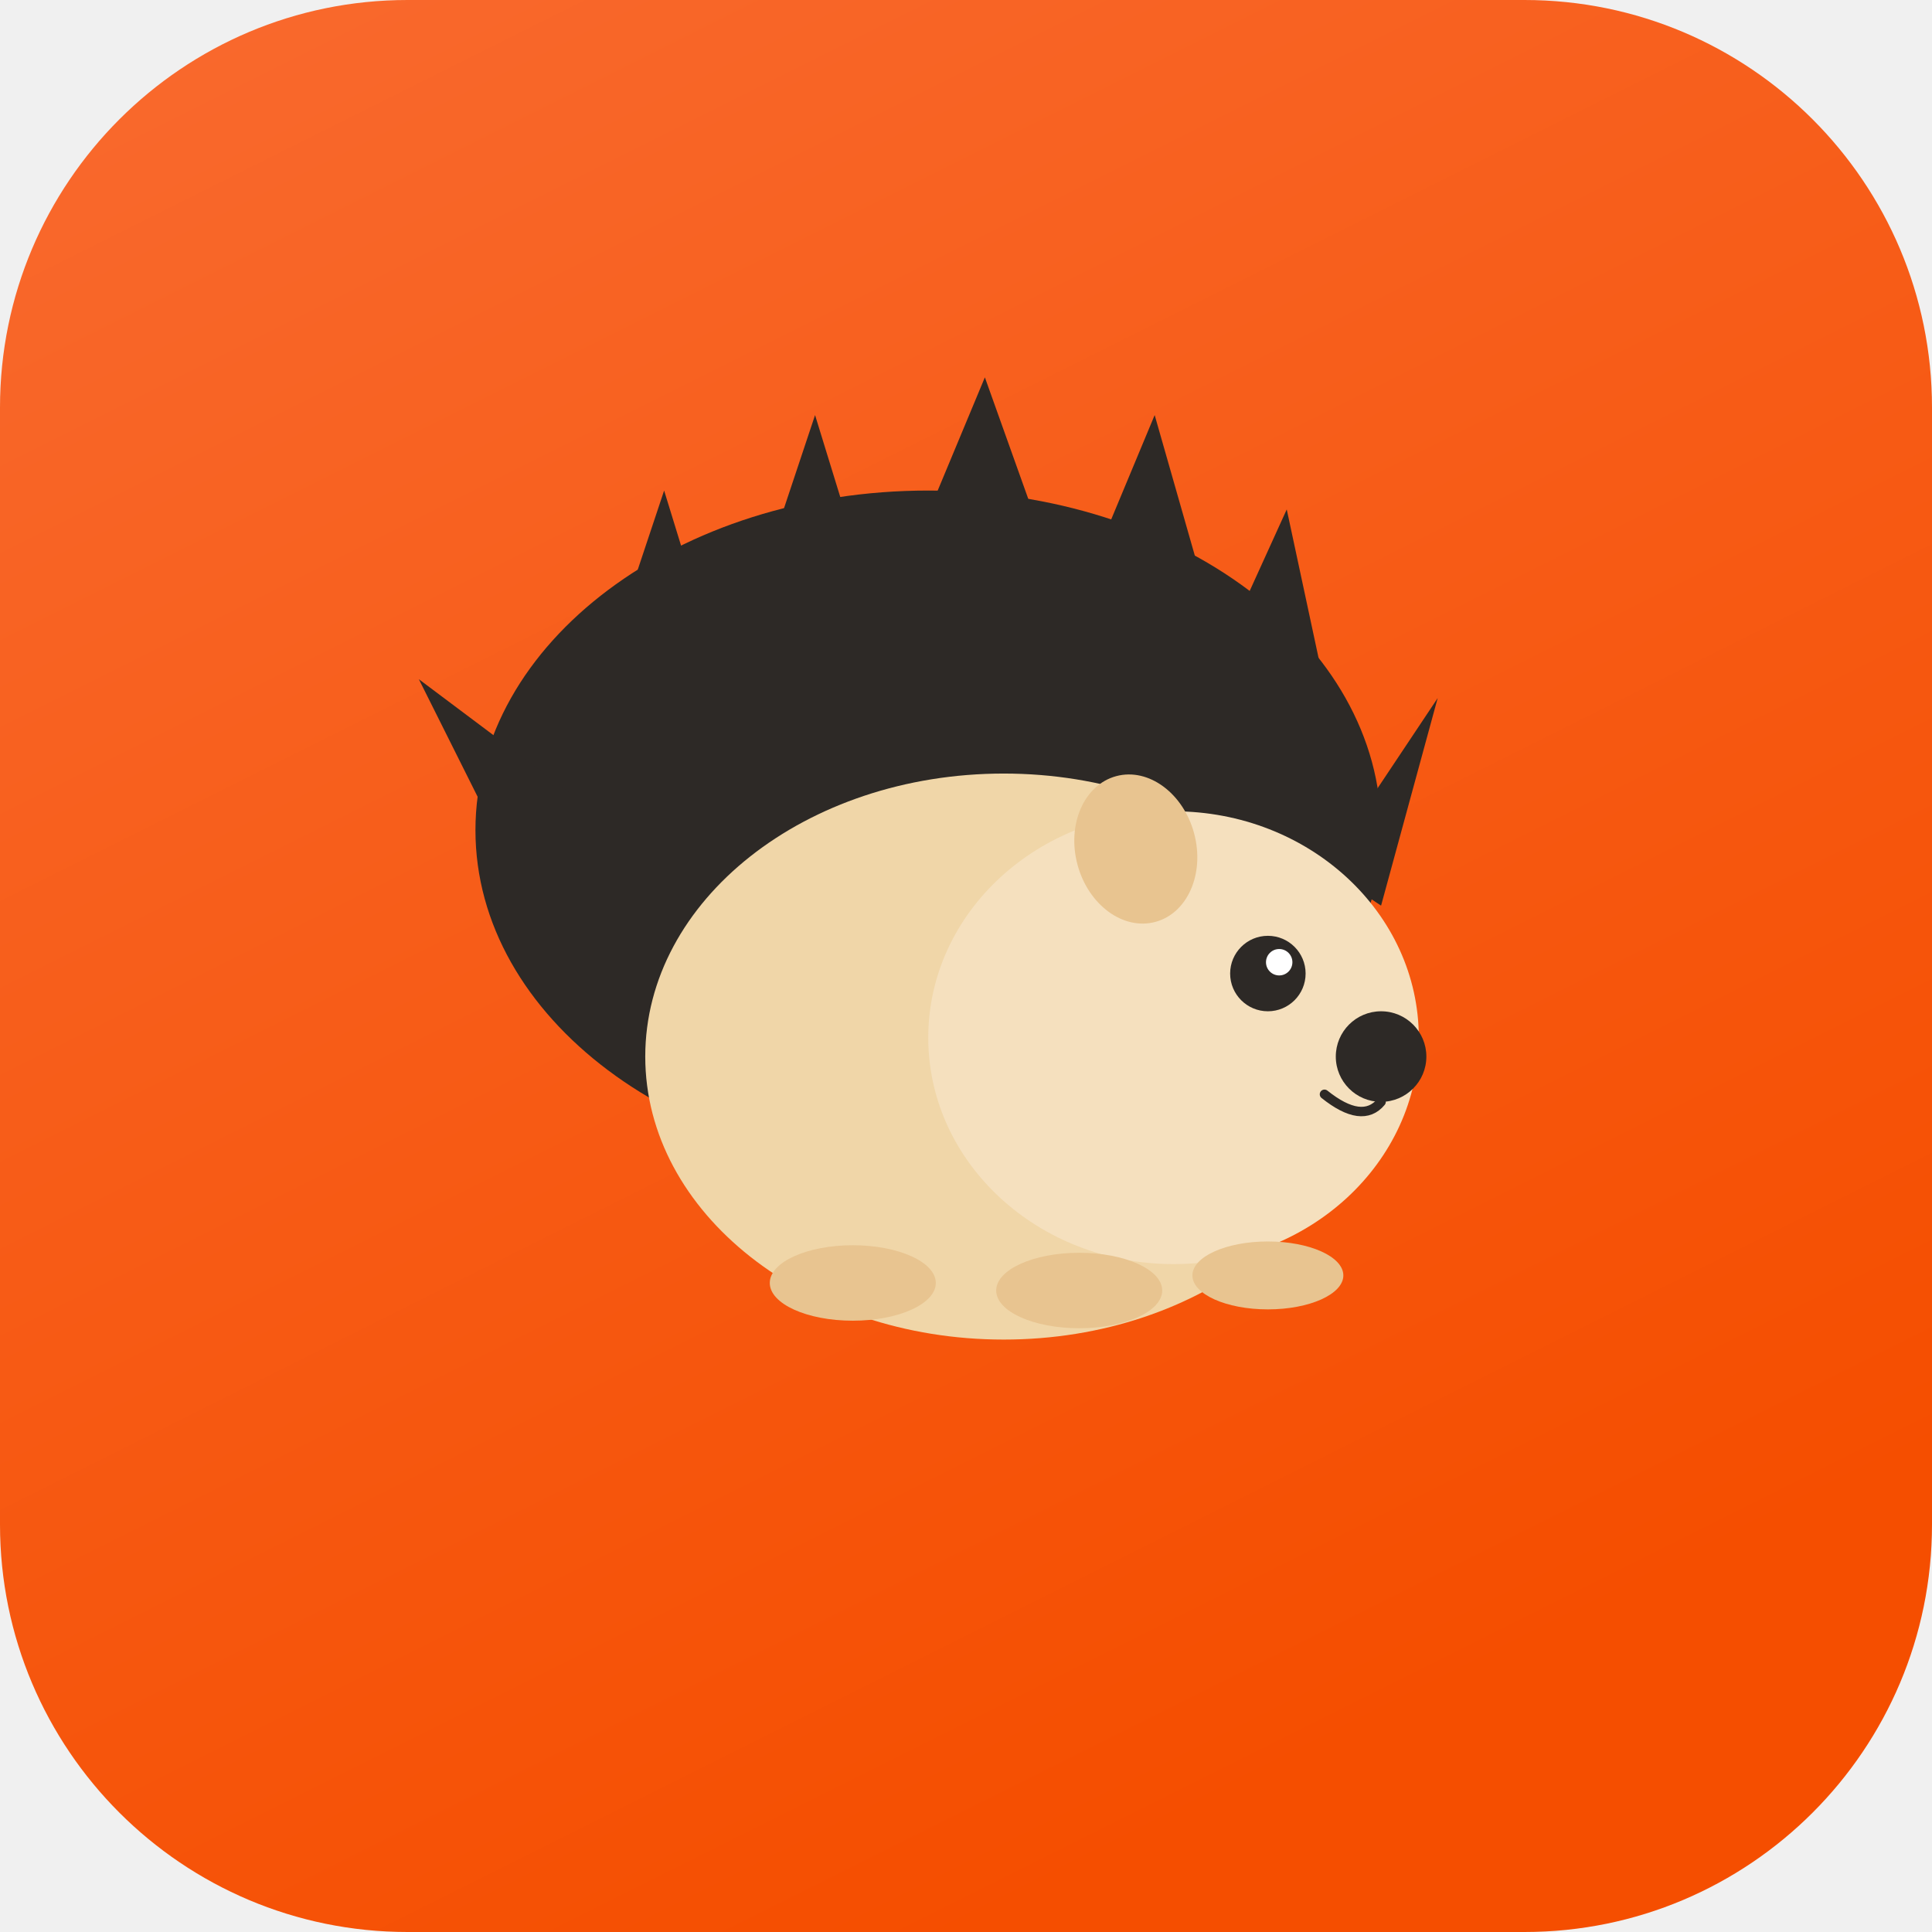
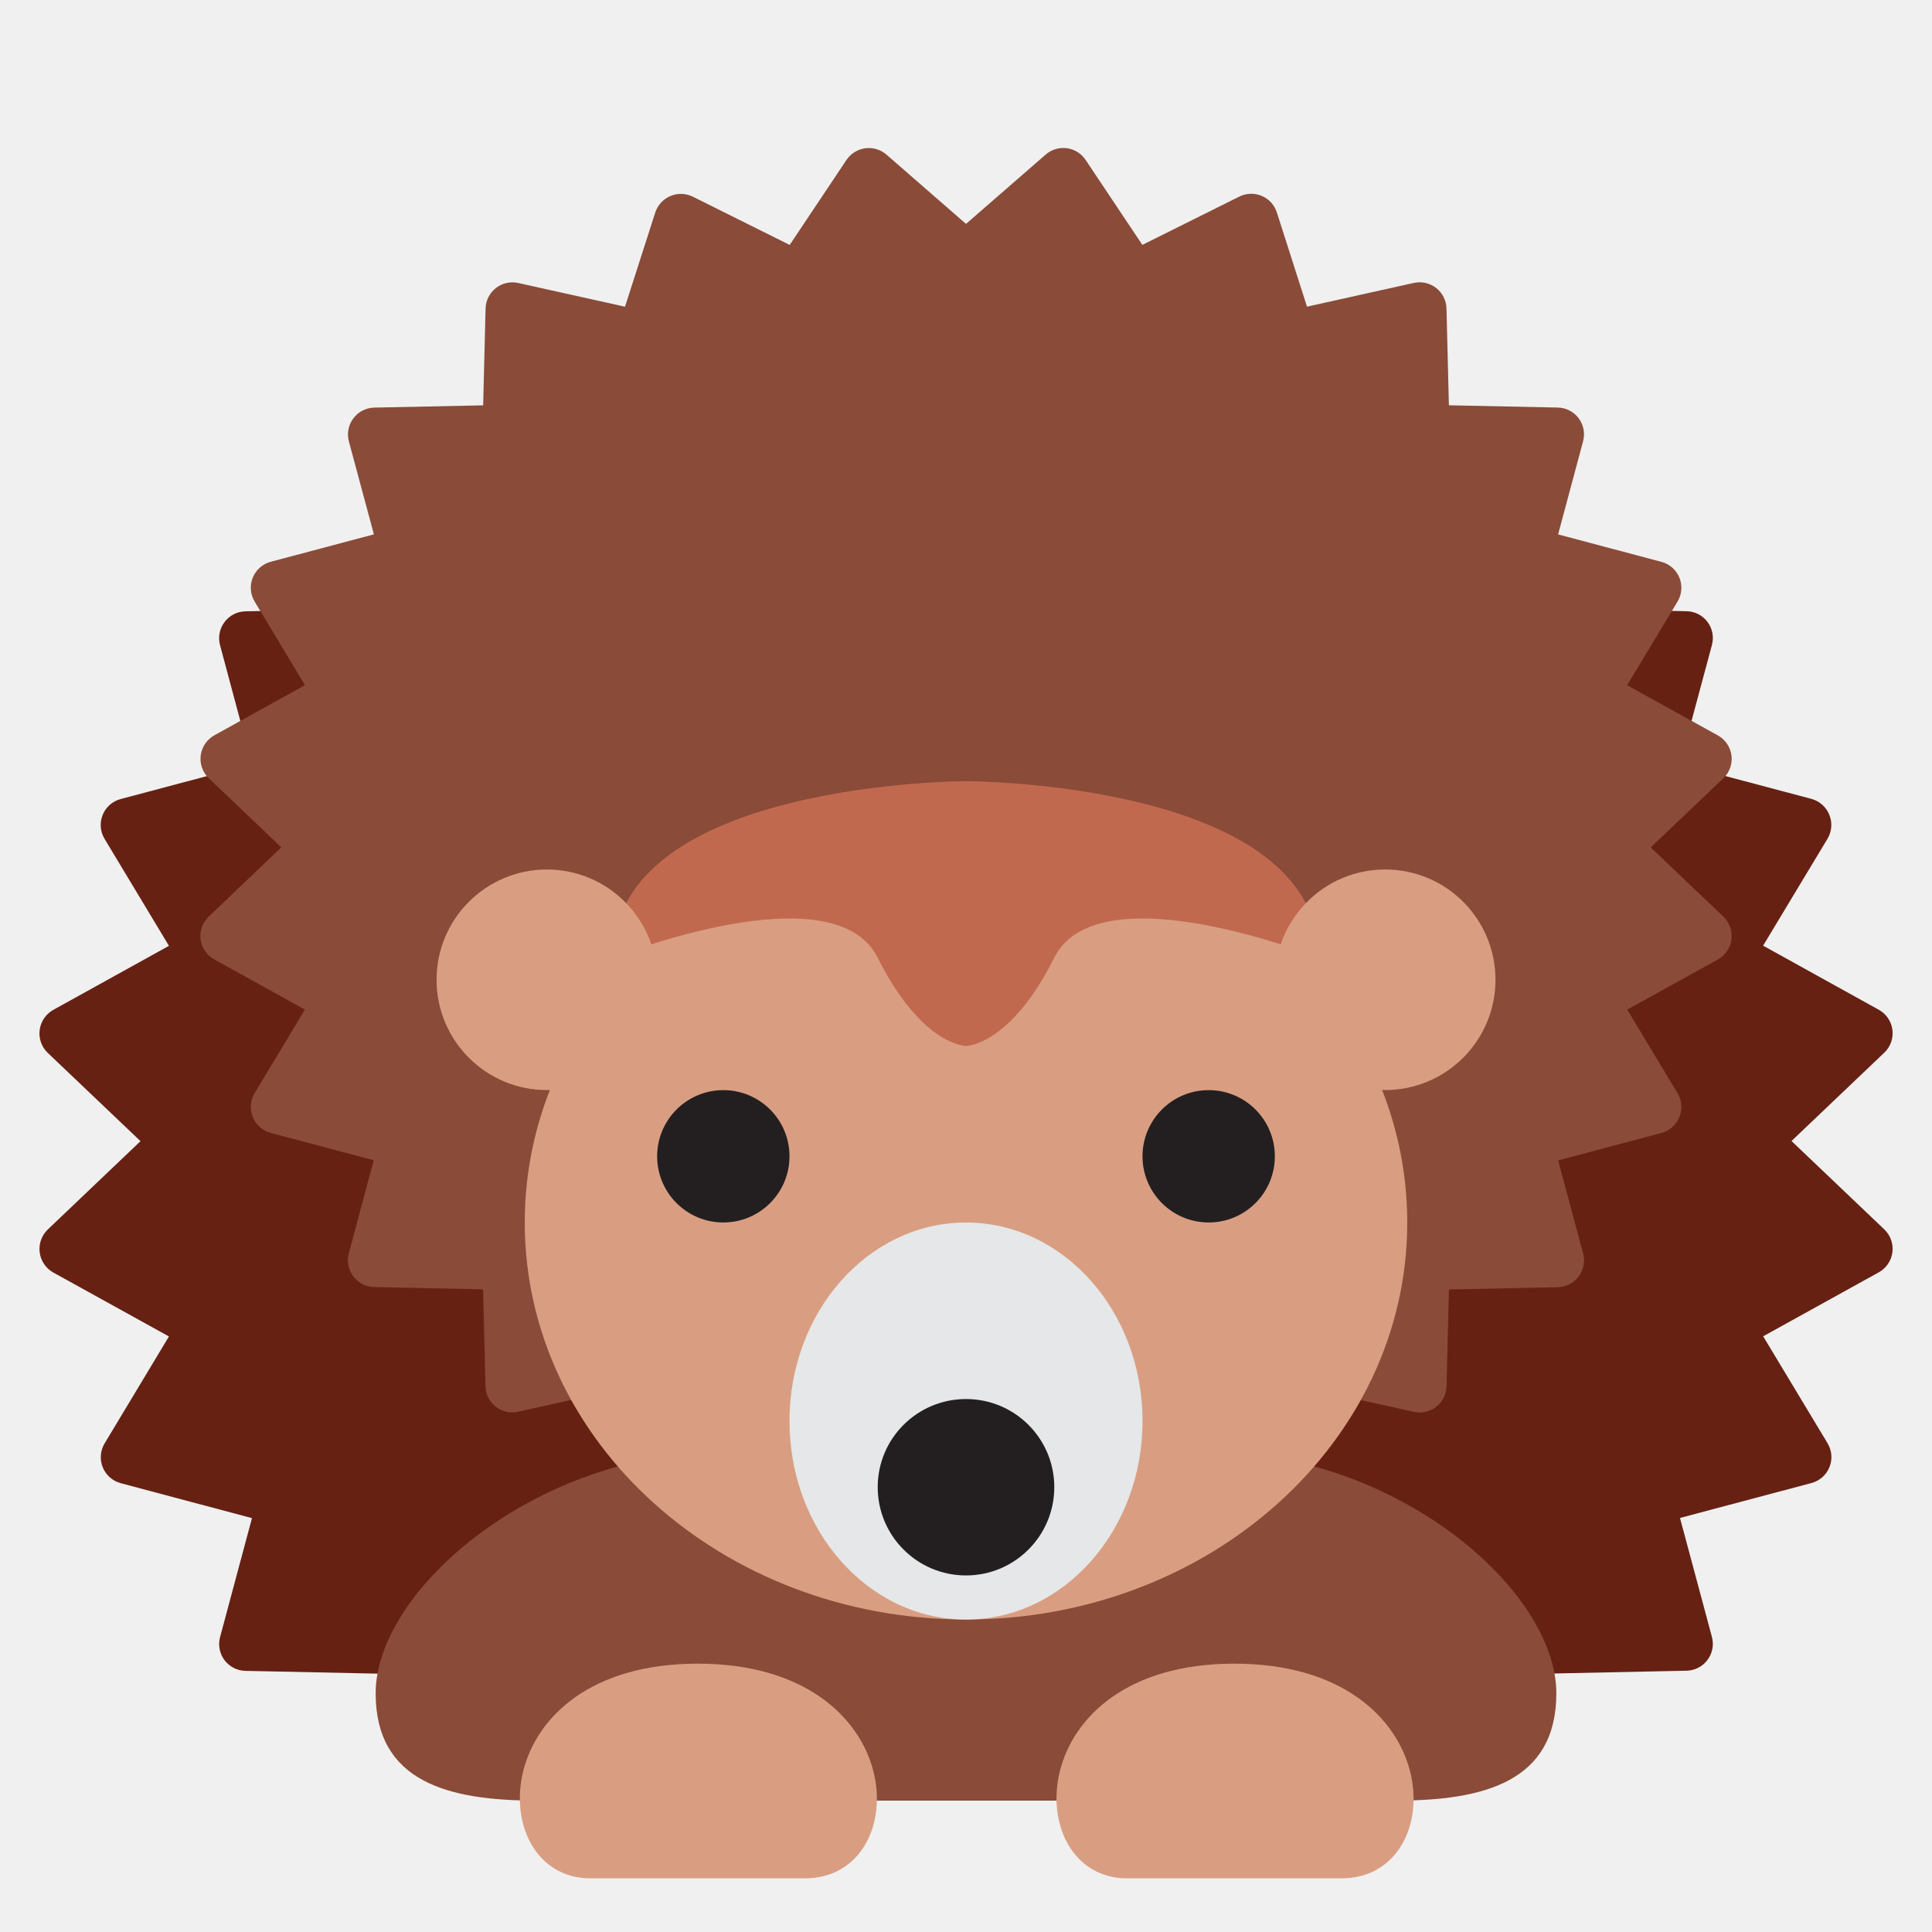
- <svg xmlns="http://www.w3.org/2000/svg" width="512" height="512" viewBox="0 0 512 512">
-   <defs>
-     <linearGradient id="bg" x1="0" y1="0" x2="0.5" y2="1">
-       <stop offset="0%" stop-color="#F96A2F" />
-       <stop offset="100%" stop-color="#F54E00" />
-     </linearGradient>
-   </defs>
-   <rect width="512" height="512" rx="108" fill="url(#bg)" />
-   <g transform="translate(256, 270)">
-     <ellipse cx="-10" cy="-50" rx="120" ry="90" fill="#2D2926" />
-     <polygon points="-100,-80 -80,-140 -60,-75" fill="#2D2926" />
-     <polygon points="-60,-100 -40,-160 -20,-95" fill="#2D2926" />
-     <polygon points="-20,-110 5,-170 30,-100" fill="#2D2926" />
-     <polygon points="25,-100 50,-160 70,-90" fill="#2D2926" />
-     <polygon points="60,-80 85,-135 100,-65" fill="#2D2926" />
-     <polygon points="-120,-40 -145,-90 -105,-60" fill="#2D2926" />
-     <polygon points="95,-40 125,-85 110,-30" fill="#2D2926" />
-     <ellipse cx="10" cy="10" rx="95" ry="75" fill="#F0D6A8" />
-     <ellipse cx="55" cy="5" rx="65" ry="60" fill="#F5E0BE" />
-     <circle cx="110" cy="10" r="12" fill="#2D2926" />
-     <circle cx="80" cy="-12" r="10" fill="#2D2926" />
-     <circle cx="83" cy="-15" r="3.5" fill="white" />
-     <path d="M95,20 Q105,28 110,22" fill="none" stroke="#2D2926" stroke-width="2.5" stroke-linecap="round" />
-     <ellipse cx="45" cy="-45" rx="16" ry="20" fill="#E8C490" transform="rotate(-15, 45, -45)" />
-     <ellipse cx="-30" cy="70" rx="22" ry="10" fill="#E8C490" />
-     <ellipse cx="30" cy="72" rx="22" ry="10" fill="#E8C490" />
-     <ellipse cx="80" cy="68" rx="20" ry="9" fill="#E8C490" />
-   </g>
+ <svg xmlns="http://www.w3.org/2000/svg" width="800px" height="800px" viewBox="0 0 36 36" aria-hidden="true" role="img" class="iconify iconify--twemoji" preserveAspectRatio="xMidYMid meet">
+   <path fill="#6D6E71" d="M28.688 20.312C28.688 26.217 23.904 31 18 31c-5.903 0-10.688-4.783-10.688-10.688c0-5.903 4.786-10.689 10.688-10.689c5.904.001 10.688 4.786 10.688 10.689z" />
+   <path fill="#662113" d="M26 33.5H10c-1.665 0-2.479-1.339-2.763-2.31l-2.664-.056a.499.499 0 0 1-.472-.63l.594-2.216l-2.446-.651a.501.501 0 0 1-.3-.741l1.199-1.993l-2.156-1.192a.503.503 0 0 1-.103-.8l1.729-1.647l-1.729-1.646a.502.502 0 0 1 .103-.8l2.156-1.194l-1.2-1.994a.5.5 0 0 1 .3-.741l2.446-.65l-.594-2.218a.501.501 0 0 1 .473-.63l2.575-.053l.058-2.302a.5.5 0 0 1 .608-.475l2.521.561l.717-2.234a.502.502 0 0 1 .699-.294l2.284 1.139l1.341-2.009a.504.504 0 0 1 .35-.218a.493.493 0 0 1 .394.119L18 7.258l1.88-1.636a.501.501 0 0 1 .745.1l1.34 2.009l2.286-1.139a.5.5 0 0 1 .699.294l.716 2.234l2.521-.561a.5.5 0 0 1 .608.475l.058 2.302l2.574.053a.499.499 0 0 1 .472.63l-.595 2.217l2.449.65a.503.503 0 0 1 .301.741l-1.201 1.994l2.155 1.194a.5.5 0 0 1 .103.8l-1.729 1.646l1.729 1.647a.5.5 0 0 1-.103.8L32.854 24.9l1.2 1.993a.5.5 0 0 1-.3.741l-2.45.651l.595 2.216a.5.5 0 0 1-.472.63l-2.663.056c-.285.974-1.099 2.313-2.764 2.313z" />
+   <path fill="#8A4B38" d="M16.188 28.824a.5.5 0 0 1-.416-.223l-1.058-1.585l-1.805.899a.502.502 0 0 1-.7-.295l-.564-1.757l-1.99.442a.498.498 0 0 1-.609-.476l-.045-1.804l-2.029-.043a.499.499 0 0 1-.472-.63l.464-1.732l-1.92-.51a.501.501 0 0 1-.3-.741l.937-1.557l-1.688-.934a.498.498 0 0 1-.103-.8l1.352-1.289l-1.352-1.287a.502.502 0 0 1 .103-.8l1.689-.935l-.937-1.558a.5.5 0 0 1 .3-.741l1.922-.511l-.466-1.732a.501.501 0 0 1 .473-.63l2.029-.042l.045-1.805a.5.5 0 0 1 .608-.475l1.99.442l.564-1.756a.503.503 0 0 1 .7-.294l1.805.899l1.058-1.584a.502.502 0 0 1 .745-.099L18 4.172l1.484-1.291a.5.5 0 0 1 .745.099l1.057 1.583l1.807-.9a.5.5 0 0 1 .699.295l.562 1.756l1.991-.442a.5.5 0 0 1 .608.476l.045 1.804l2.028.042a.499.499 0 0 1 .472.63l-.465 1.734l1.924.511a.499.499 0 0 1 .301.741l-.938 1.558l1.689.935a.5.5 0 0 1 .103.8l-1.353 1.287l1.353 1.289a.5.5 0 0 1-.103.8l-1.688.934l.938 1.557a.5.5 0 0 1-.3.741l-1.925.512l.465 1.732a.5.5 0 0 1-.472.63l-2.028.043l-.045 1.804a.5.5 0 0 1-.608.476l-1.991-.442l-.562 1.757a.502.502 0 0 1-.699.295l-1.806-.899l-1.058 1.585a.503.503 0 0 1-.745.1L18 27.407l-1.483 1.294a.501.501 0 0 1-.329.123z" />
+   <path fill="#8A4B38" d="M13.5 27.052h9c3.521 0 6.5 2.575 6.5 4.5c0 1.65-1.35 2-3 2H10c-1.65 0-3-.35-3-2c0-1.925 2.99-4.5 6.5-4.5z" />
+   <path fill="#D99E82" d="M26.222 22.779c0 4.088-3.68 7.398-8.222 7.398s-8.222-3.31-8.222-7.398c0-4.087 3.68-7.4 8.222-7.4s8.222 3.313 8.222 7.4z" />
+   <path fill="#E6E7E8" d="M21.289 26.479c0 2.043-1.473 3.699-3.289 3.699s-3.289-1.656-3.289-3.699S16.183 22.78 18 22.78s3.289 1.655 3.289 3.699z" />
+   <path fill="#231F20" d="M19.645 27.711a1.645 1.645 0 0 1-3.29 0c0-.908.736-1.642 1.645-1.642s1.645.734 1.645 1.642zm-4.934-6.166a1.233 1.233 0 1 1-2.466.002a1.233 1.233 0 0 1 2.466-.002zm9.044 0a1.233 1.233 0 1 1-2.466.002a1.233 1.233 0 0 1 2.466-.002z" />
+   <path fill="#C1694F" d="M11.422 17.846s4.111-1.644 4.933 0C17.178 19.49 18 19.49 18 19.49v-4.934c0 .001-6.578.001-6.578 3.29zm13.155 0s-4.11-1.644-4.933 0C18.822 19.49 18 19.49 18 19.49v-4.934c0 .001 6.577.001 6.577 3.29z" />
+   <path fill="#D99E82" d="M12.245 18.256a2.055 2.055 0 1 1-4.11.002a2.055 2.055 0 0 1 4.11-.002zm15.621 0a2.055 2.055 0 1 1-4.11.001a2.055 2.055 0 0 1 4.11-.001zM11 35c-2 0-2-4 2-4s4.062 4 2 4h-4zm10 0c-2 0-2-4 2-4s4.062 4 2 4h-4z" />
</svg>
